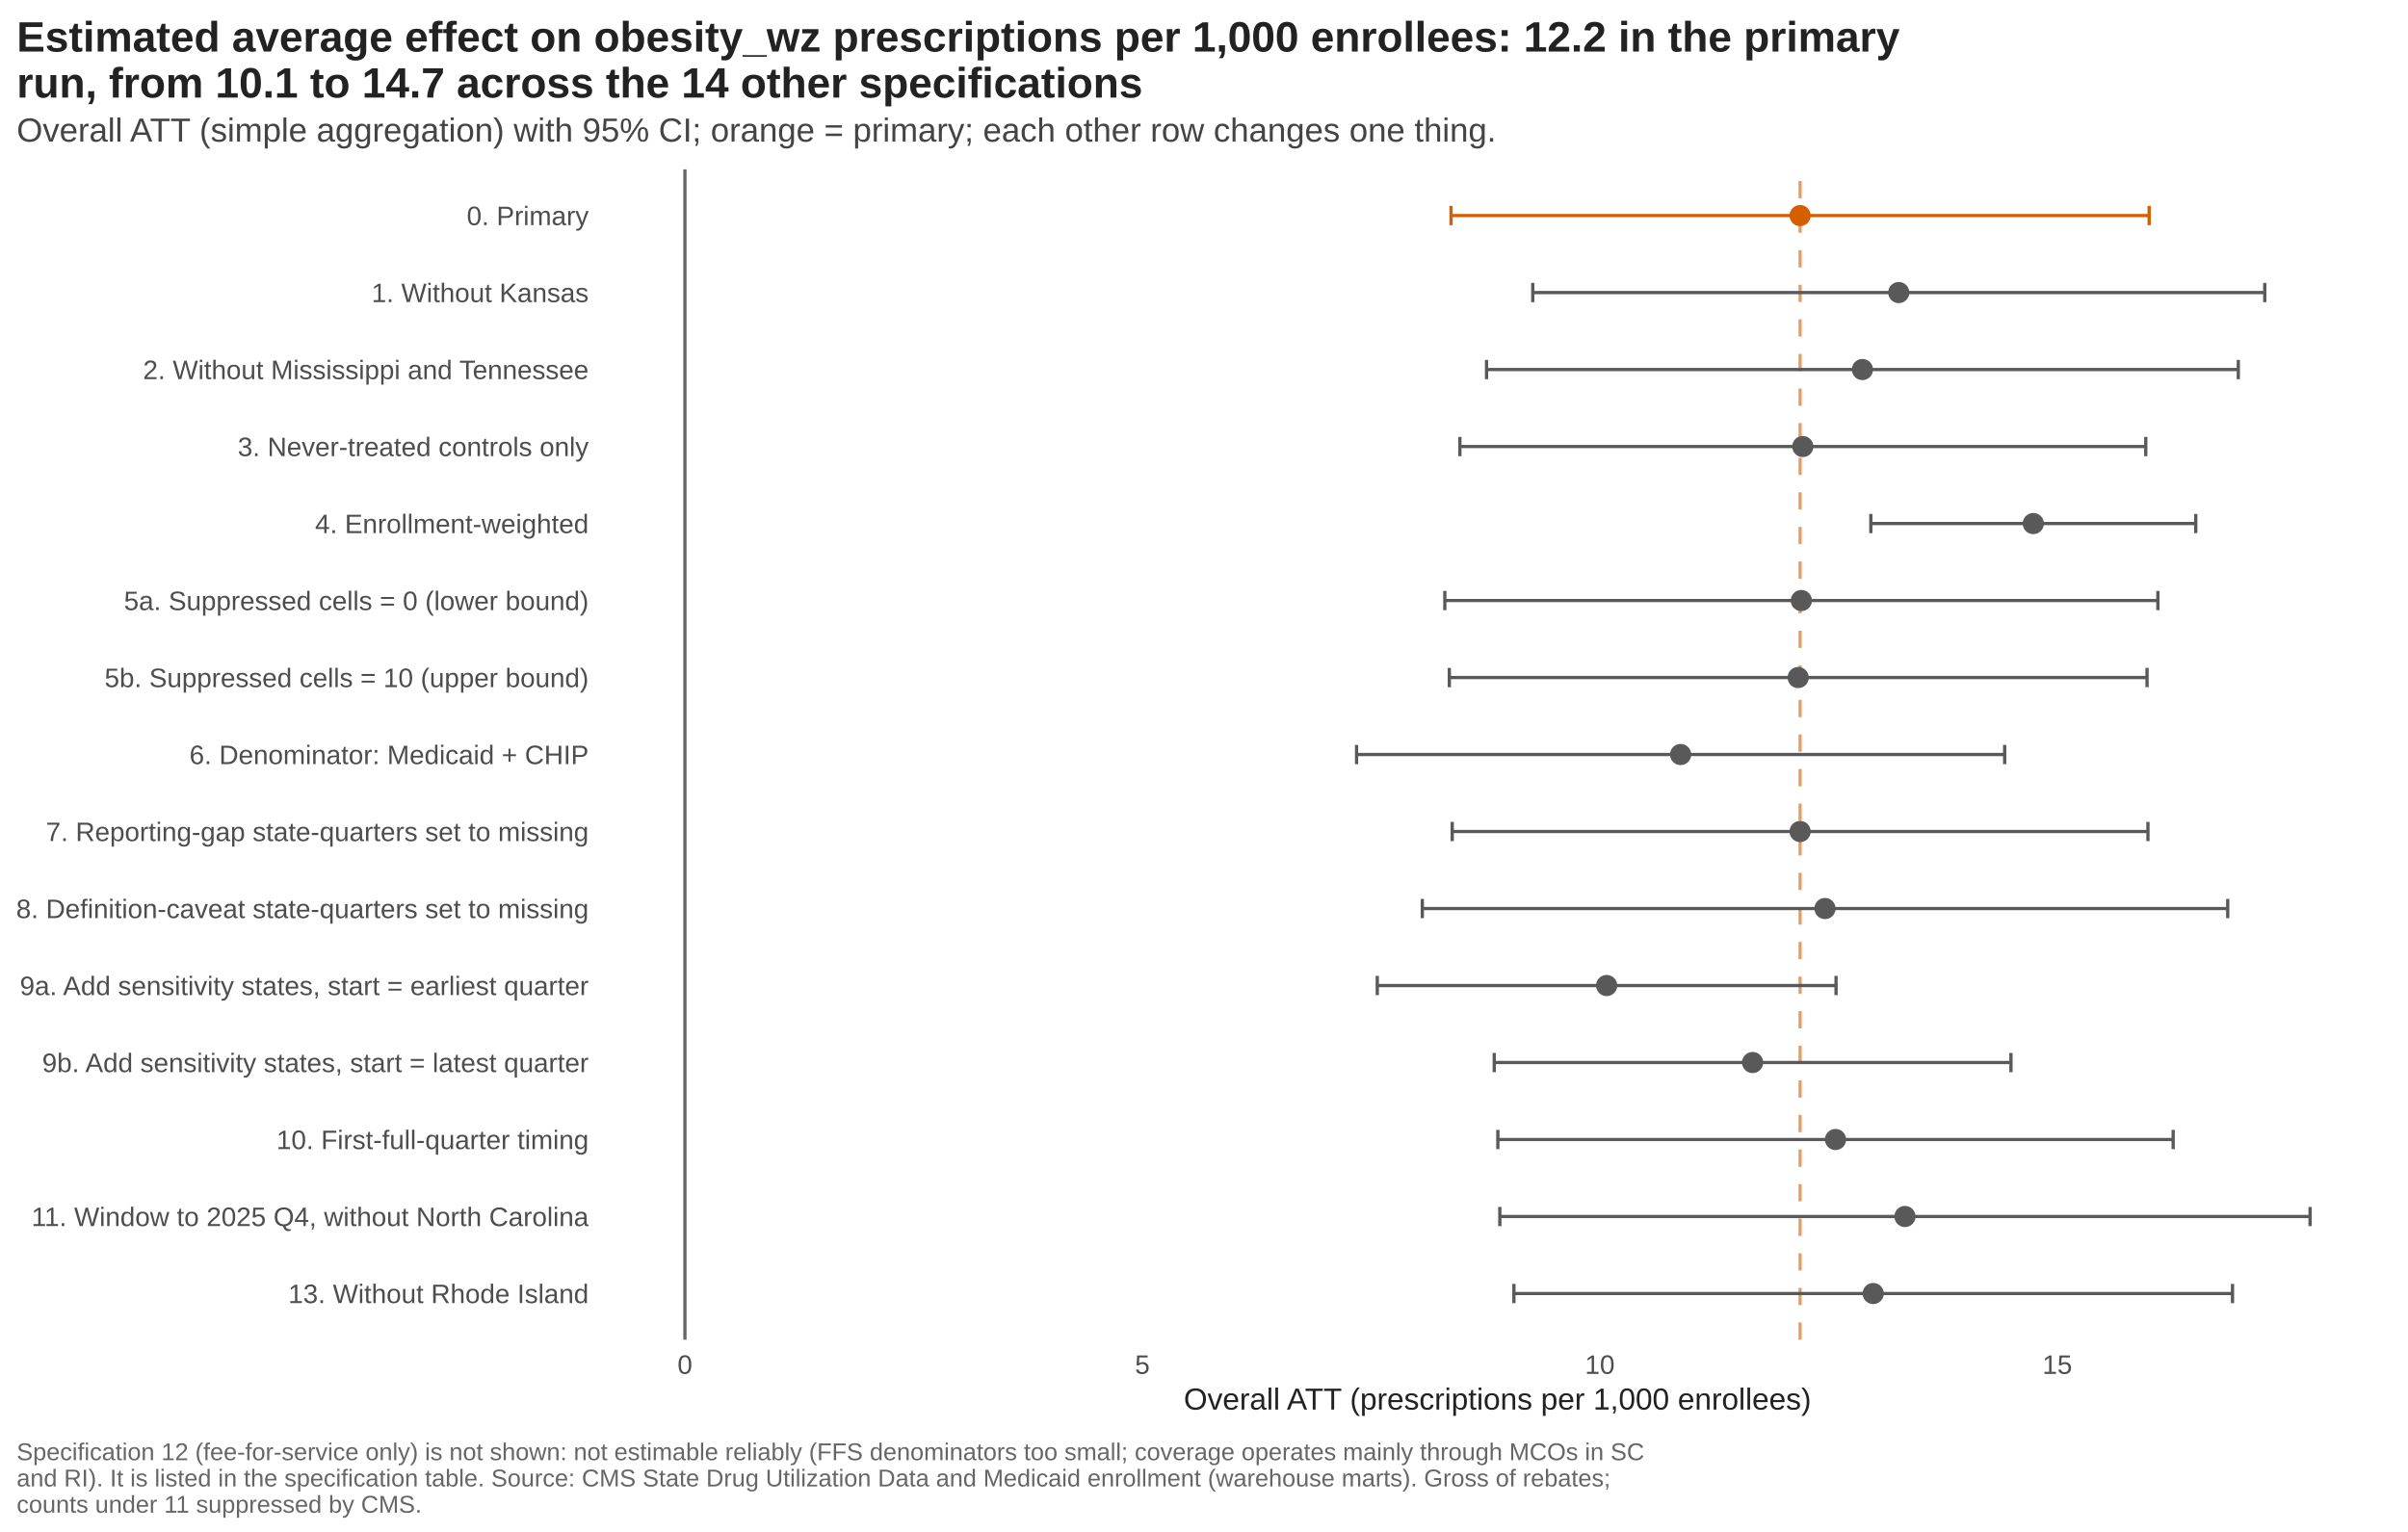
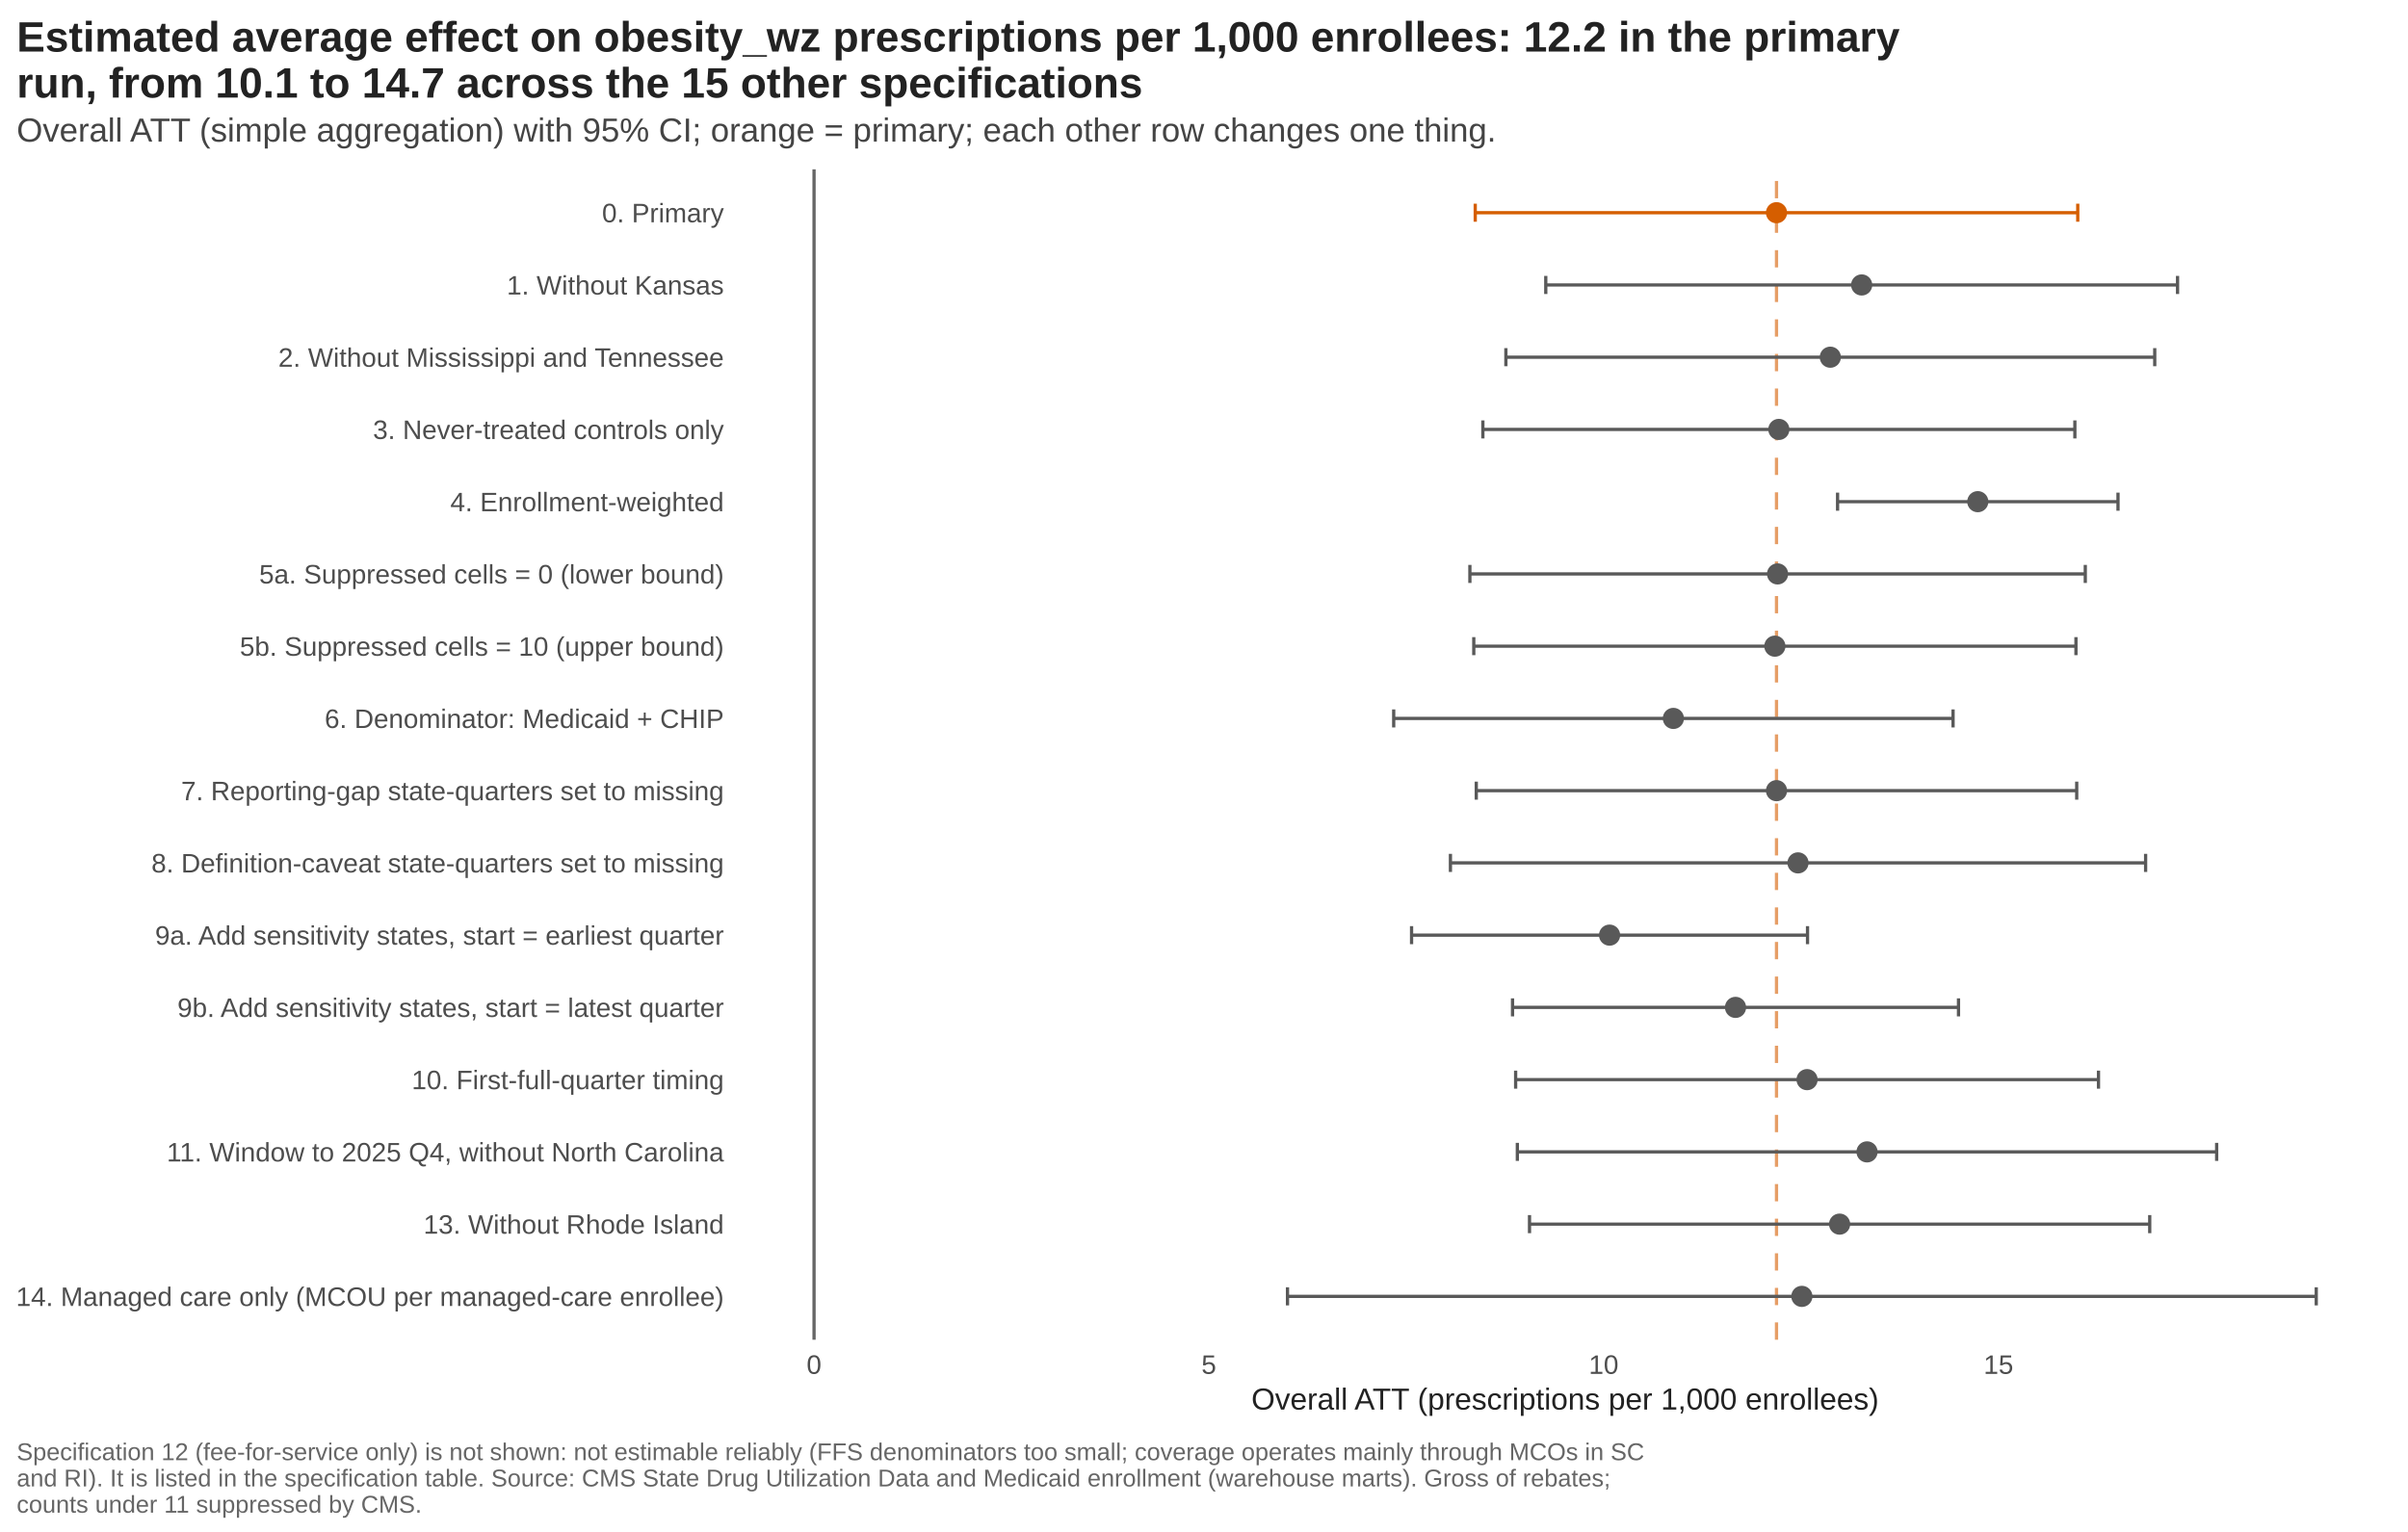
<svg xmlns="http://www.w3.org/2000/svg" width="792.00pt" height="504.00pt" viewBox="0 0 792.00 504.00">
  <g class="svglite">
    <defs>
      <style type="text/css">
    .svglite line, .svglite polyline, .svglite polygon, .svglite path, .svglite rect, .svglite circle {
      fill: none;
      stroke: #000000;
      stroke-linecap: round;
      stroke-linejoin: round;
      stroke-miterlimit: 10.00;
    }
    .svglite text {
      white-space: pre;
    }
    .svglite g.glyphgroup path {
      fill: inherit;
      stroke: none;
    }
  </style>
    </defs>
    <rect width="100%" height="100%" style="stroke: none; fill: #FFFFFF;" />
    <defs>
      <clipPath id="cpMC4wMHw3OTIuMDB8MC4wMHw1MDQuMDA=">
        <rect x="0.00" y="0.00" width="792.00" height="504.00" />
      </clipPath>
    </defs>
    <g clip-path="url(#cpMC4wMHw3OTIuMDB8MC4wMHw1MDQuMDA=)">
-       <rect x="0.00" y="0.00" width="792.00" height="504.00" style="stroke-width: 1.07; stroke: none; fill: #FFFFFF;" />
+       <rect x="0" y="0.00" width="792.00" height="504.00" style="stroke-width: 1.07; stroke: none; fill: #FFFFFF;" />
    </g>
    <defs>
-       <clipPath id="cpMTk4LjU1fDc4Ni41Mnw1NS43Mnw0NDAuNzc=">
-         <rect x="198.55" y="55.72" width="587.97" height="385.05" />
+       <clipPath id="cpMjQzLjA0fDc4Ni41Mnw1NS43Mnw0NDAuNzc=">
+         <rect x="243.04" y="55.72" width="543.48" height="385.05" />
      </clipPath>
    </defs>
-     <g clip-path="url(#cpMTk4LjU1fDc4Ni41Mnw1NS43Mnw0NDAuNzc=)">
-       <line x1="225.28" y1="440.77" x2="225.28" y2="55.72" style="stroke-width: 1.07; stroke: #666666; stroke-linecap: butt;" />
-       <line x1="592.06" y1="440.77" x2="592.06" y2="55.72" style="stroke-width: 1.07; stroke: #D55E00; stroke-opacity: 0.60; stroke-dasharray: 5.69,5.69; stroke-linecap: butt;" />
-       <polyline points="706.86,74.08 706.86,67.75 " style="stroke-width: 1.07; stroke: #D55E00; stroke-linecap: butt;" />
-       <polyline points="706.86,70.92 477.25,70.92 " style="stroke-width: 1.07; stroke: #D55E00; stroke-linecap: butt;" />
-       <polyline points="477.25,74.08 477.25,67.75 " style="stroke-width: 1.07; stroke: #D55E00; stroke-linecap: butt;" />
-       <polyline points="744.89,99.42 744.89,93.08 " style="stroke-width: 1.07; stroke: #595959; stroke-linecap: butt;" />
-       <polyline points="744.89,96.25 504.13,96.25 " style="stroke-width: 1.07; stroke: #595959; stroke-linecap: butt;" />
-       <polyline points="504.13,99.42 504.13,93.08 " style="stroke-width: 1.07; stroke: #595959; stroke-linecap: butt;" />
-       <polyline points="736.19,124.75 736.19,118.41 " style="stroke-width: 1.07; stroke: #595959; stroke-linecap: butt;" />
-       <polyline points="736.19,121.58 488.93,121.58 " style="stroke-width: 1.07; stroke: #595959; stroke-linecap: butt;" />
-       <polyline points="488.93,124.75 488.93,118.41 " style="stroke-width: 1.07; stroke: #595959; stroke-linecap: butt;" />
-       <polyline points="705.75,150.08 705.75,143.75 " style="stroke-width: 1.07; stroke: #595959; stroke-linecap: butt;" />
-       <polyline points="705.75,146.91 480.16,146.91 " style="stroke-width: 1.07; stroke: #595959; stroke-linecap: butt;" />
-       <polyline points="480.16,150.08 480.16,143.75 " style="stroke-width: 1.07; stroke: #595959; stroke-linecap: butt;" />
-       <polyline points="722.20,175.41 722.20,169.08 " style="stroke-width: 1.07; stroke: #595959; stroke-linecap: butt;" />
-       <polyline points="722.20,172.25 615.32,172.25 " style="stroke-width: 1.07; stroke: #595959; stroke-linecap: butt;" />
-       <polyline points="615.32,175.41 615.32,169.08 " style="stroke-width: 1.07; stroke: #595959; stroke-linecap: butt;" />
-       <polyline points="709.73,200.74 709.73,194.41 " style="stroke-width: 1.07; stroke: #595959; stroke-linecap: butt;" />
-       <polyline points="709.73,197.58 475.21,197.58 " style="stroke-width: 1.07; stroke: #595959; stroke-linecap: butt;" />
-       <polyline points="475.21,200.74 475.21,194.41 " style="stroke-width: 1.07; stroke: #595959; stroke-linecap: butt;" />
-       <polyline points="706.17,226.08 706.17,219.74 " style="stroke-width: 1.07; stroke: #595959; stroke-linecap: butt;" />
-       <polyline points="706.17,222.91 476.69,222.91 " style="stroke-width: 1.07; stroke: #595959; stroke-linecap: butt;" />
-       <polyline points="476.69,226.08 476.69,219.74 " style="stroke-width: 1.07; stroke: #595959; stroke-linecap: butt;" />
-       <polyline points="659.34,251.41 659.34,245.08 " style="stroke-width: 1.07; stroke: #595959; stroke-linecap: butt;" />
-       <polyline points="659.34,248.24 446.18,248.24 " style="stroke-width: 1.07; stroke: #595959; stroke-linecap: butt;" />
-       <polyline points="446.18,251.41 446.18,245.08 " style="stroke-width: 1.07; stroke: #595959; stroke-linecap: butt;" />
-       <polyline points="706.47,276.74 706.47,270.41 " style="stroke-width: 1.07; stroke: #595959; stroke-linecap: butt;" />
-       <polyline points="706.47,273.57 477.64,273.57 " style="stroke-width: 1.07; stroke: #595959; stroke-linecap: butt;" />
-       <polyline points="477.64,276.74 477.64,270.41 " style="stroke-width: 1.07; stroke: #595959; stroke-linecap: butt;" />
-       <polyline points="732.71,302.07 732.71,295.74 " style="stroke-width: 1.07; stroke: #595959; stroke-linecap: butt;" />
-       <polyline points="732.71,298.91 467.80,298.91 " style="stroke-width: 1.07; stroke: #595959; stroke-linecap: butt;" />
-       <polyline points="467.80,302.07 467.80,295.74 " style="stroke-width: 1.07; stroke: #595959; stroke-linecap: butt;" />
-       <polyline points="603.88,327.40 603.88,321.07 " style="stroke-width: 1.07; stroke: #595959; stroke-linecap: butt;" />
-       <polyline points="603.88,324.24 452.99,324.24 " style="stroke-width: 1.07; stroke: #595959; stroke-linecap: butt;" />
-       <polyline points="452.99,327.40 452.99,321.07 " style="stroke-width: 1.07; stroke: #595959; stroke-linecap: butt;" />
-       <polyline points="661.41,352.74 661.41,346.40 " style="stroke-width: 1.07; stroke: #595959; stroke-linecap: butt;" />
-       <polyline points="661.41,349.57 491.46,349.57 " style="stroke-width: 1.07; stroke: #595959; stroke-linecap: butt;" />
-       <polyline points="491.46,352.74 491.46,346.40 " style="stroke-width: 1.07; stroke: #595959; stroke-linecap: butt;" />
-       <polyline points="714.76,378.07 714.76,371.74 " style="stroke-width: 1.07; stroke: #595959; stroke-linecap: butt;" />
-       <polyline points="714.76,374.90 492.65,374.90 " style="stroke-width: 1.07; stroke: #595959; stroke-linecap: butt;" />
-       <polyline points="492.65,378.07 492.65,371.74 " style="stroke-width: 1.07; stroke: #595959; stroke-linecap: butt;" />
-       <polyline points="759.79,403.40 759.79,397.07 " style="stroke-width: 1.07; stroke: #595959; stroke-linecap: butt;" />
-       <polyline points="759.79,400.23 493.30,400.23 " style="stroke-width: 1.07; stroke: #595959; stroke-linecap: butt;" />
-       <polyline points="493.30,403.40 493.30,397.07 " style="stroke-width: 1.07; stroke: #595959; stroke-linecap: butt;" />
-       <polyline points="734.28,428.73 734.28,422.40 " style="stroke-width: 1.07; stroke: #595959; stroke-linecap: butt;" />
-       <polyline points="734.28,425.57 497.93,425.57 " style="stroke-width: 1.07; stroke: #595959; stroke-linecap: butt;" />
-       <polyline points="497.93,428.73 497.93,422.40 " style="stroke-width: 1.07; stroke: #595959; stroke-linecap: butt;" />
-       <circle cx="592.06" cy="70.92" r="3.13" style="stroke-width: 0.71; stroke: #D55E00; fill: #D55E00;" />
-       <circle cx="624.51" cy="96.25" r="3.13" style="stroke-width: 0.71; stroke: #595959; fill: #595959;" />
-       <circle cx="612.56" cy="121.58" r="3.13" style="stroke-width: 0.71; stroke: #595959; fill: #595959;" />
-       <circle cx="592.95" cy="146.91" r="3.13" style="stroke-width: 0.71; stroke: #595959; fill: #595959;" />
-       <circle cx="668.76" cy="172.25" r="3.13" style="stroke-width: 0.71; stroke: #595959; fill: #595959;" />
-       <circle cx="592.47" cy="197.58" r="3.13" style="stroke-width: 0.71; stroke: #595959; fill: #595959;" />
-       <circle cx="591.43" cy="222.91" r="3.13" style="stroke-width: 0.71; stroke: #595959; fill: #595959;" />
-       <circle cx="552.76" cy="248.24" r="3.13" style="stroke-width: 0.71; stroke: #595959; fill: #595959;" />
-       <circle cx="592.06" cy="273.57" r="3.13" style="stroke-width: 0.71; stroke: #595959; fill: #595959;" />
-       <circle cx="600.25" cy="298.91" r="3.13" style="stroke-width: 0.71; stroke: #595959; fill: #595959;" />
-       <circle cx="528.43" cy="324.24" r="3.13" style="stroke-width: 0.71; stroke: #595959; fill: #595959;" />
-       <circle cx="576.44" cy="349.57" r="3.13" style="stroke-width: 0.71; stroke: #595959; fill: #595959;" />
-       <circle cx="603.71" cy="374.90" r="3.13" style="stroke-width: 0.71; stroke: #595959; fill: #595959;" />
-       <circle cx="626.55" cy="400.23" r="3.13" style="stroke-width: 0.71; stroke: #595959; fill: #595959;" />
-       <circle cx="616.11" cy="425.57" r="3.13" style="stroke-width: 0.71; stroke: #595959; fill: #595959;" />
+     <g clip-path="url(#cpMjQzLjA0fDc4Ni41Mnw1NS43Mnw0NDAuNzc=)">
+       <line x1="267.74" y1="440.77" x2="267.74" y2="55.72" style="stroke-width: 1.07; stroke: #666666; stroke-linecap: butt;" />
+       <line x1="584.30" y1="440.77" x2="584.30" y2="55.72" style="stroke-width: 1.07; stroke: #D55E00; stroke-opacity: 0.60; stroke-dasharray: 5.69,5.69; stroke-linecap: butt;" />
+       <polyline points="683.38,72.95 683.38,67.01 " style="stroke-width: 1.07; stroke: #D55E00; stroke-linecap: butt;" />
+       <polyline points="683.38,69.98 485.21,69.98 " style="stroke-width: 1.07; stroke: #D55E00; stroke-linecap: butt;" />
+       <polyline points="485.21,72.95 485.21,67.01 " style="stroke-width: 1.07; stroke: #D55E00; stroke-linecap: butt;" />
+       <polyline points="716.20,96.72 716.20,90.78 " style="stroke-width: 1.07; stroke: #595959; stroke-linecap: butt;" />
+       <polyline points="716.20,93.75 508.41,93.75 " style="stroke-width: 1.07; stroke: #595959; stroke-linecap: butt;" />
+       <polyline points="508.41,96.72 508.41,90.78 " style="stroke-width: 1.07; stroke: #595959; stroke-linecap: butt;" />
+       <polyline points="708.70,120.49 708.70,114.54 " style="stroke-width: 1.07; stroke: #595959; stroke-linecap: butt;" />
+       <polyline points="708.70,117.52 495.29,117.52 " style="stroke-width: 1.07; stroke: #595959; stroke-linecap: butt;" />
+       <polyline points="495.29,120.49 495.29,114.54 " style="stroke-width: 1.07; stroke: #595959; stroke-linecap: butt;" />
+       <polyline points="682.43,144.25 682.43,138.31 " style="stroke-width: 1.07; stroke: #595959; stroke-linecap: butt;" />
+       <polyline points="682.43,141.28 487.72,141.28 " style="stroke-width: 1.07; stroke: #595959; stroke-linecap: butt;" />
+       <polyline points="487.72,144.25 487.72,138.31 " style="stroke-width: 1.07; stroke: #595959; stroke-linecap: butt;" />
+       <polyline points="696.62,168.02 696.62,162.08 " style="stroke-width: 1.07; stroke: #595959; stroke-linecap: butt;" />
+       <polyline points="696.62,165.05 604.38,165.05 " style="stroke-width: 1.07; stroke: #595959; stroke-linecap: butt;" />
+       <polyline points="604.38,168.02 604.38,162.08 " style="stroke-width: 1.07; stroke: #595959; stroke-linecap: butt;" />
+       <polyline points="685.86,191.79 685.86,185.85 " style="stroke-width: 1.07; stroke: #595959; stroke-linecap: butt;" />
+       <polyline points="685.86,188.82 483.45,188.82 " style="stroke-width: 1.07; stroke: #595959; stroke-linecap: butt;" />
+       <polyline points="483.45,191.79 483.45,185.85 " style="stroke-width: 1.07; stroke: #595959; stroke-linecap: butt;" />
+       <polyline points="682.79,215.56 682.79,209.62 " style="stroke-width: 1.07; stroke: #595959; stroke-linecap: butt;" />
+       <polyline points="682.79,212.59 484.73,212.59 " style="stroke-width: 1.07; stroke: #595959; stroke-linecap: butt;" />
+       <polyline points="484.73,215.56 484.73,209.62 " style="stroke-width: 1.07; stroke: #595959; stroke-linecap: butt;" />
+       <polyline points="642.37,239.33 642.37,233.39 " style="stroke-width: 1.07; stroke: #595959; stroke-linecap: butt;" />
+       <polyline points="642.37,236.36 458.39,236.36 " style="stroke-width: 1.07; stroke: #595959; stroke-linecap: butt;" />
+       <polyline points="458.39,239.33 458.39,233.39 " style="stroke-width: 1.07; stroke: #595959; stroke-linecap: butt;" />
+       <polyline points="683.04,263.10 683.04,257.15 " style="stroke-width: 1.07; stroke: #595959; stroke-linecap: butt;" />
+       <polyline points="683.04,260.13 485.55,260.13 " style="stroke-width: 1.07; stroke: #595959; stroke-linecap: butt;" />
+       <polyline points="485.55,263.10 485.55,257.15 " style="stroke-width: 1.07; stroke: #595959; stroke-linecap: butt;" />
+       <polyline points="705.70,286.87 705.70,280.92 " style="stroke-width: 1.07; stroke: #595959; stroke-linecap: butt;" />
+       <polyline points="705.70,283.89 477.05,283.89 " style="stroke-width: 1.07; stroke: #595959; stroke-linecap: butt;" />
+       <polyline points="477.05,286.87 477.05,280.92 " style="stroke-width: 1.07; stroke: #595959; stroke-linecap: butt;" />
+       <polyline points="594.50,310.63 594.50,304.69 " style="stroke-width: 1.07; stroke: #595959; stroke-linecap: butt;" />
+       <polyline points="594.50,307.66 464.27,307.66 " style="stroke-width: 1.07; stroke: #595959; stroke-linecap: butt;" />
+       <polyline points="464.27,310.63 464.27,304.69 " style="stroke-width: 1.07; stroke: #595959; stroke-linecap: butt;" />
+       <polyline points="644.16,334.40 644.16,328.46 " style="stroke-width: 1.07; stroke: #595959; stroke-linecap: butt;" />
+       <polyline points="644.16,331.43 497.48,331.43 " style="stroke-width: 1.07; stroke: #595959; stroke-linecap: butt;" />
+       <polyline points="497.48,334.40 497.48,328.46 " style="stroke-width: 1.07; stroke: #595959; stroke-linecap: butt;" />
+       <polyline points="690.20,358.17 690.20,352.23 " style="stroke-width: 1.07; stroke: #595959; stroke-linecap: butt;" />
+       <polyline points="690.20,355.20 498.50,355.20 " style="stroke-width: 1.07; stroke: #595959; stroke-linecap: butt;" />
+       <polyline points="498.50,358.17 498.50,352.23 " style="stroke-width: 1.07; stroke: #595959; stroke-linecap: butt;" />
+       <polyline points="729.07,381.94 729.07,376.00 " style="stroke-width: 1.07; stroke: #595959; stroke-linecap: butt;" />
+       <polyline points="729.07,378.97 499.06,378.97 " style="stroke-width: 1.07; stroke: #595959; stroke-linecap: butt;" />
+       <polyline points="499.06,381.94 499.06,376.00 " style="stroke-width: 1.07; stroke: #595959; stroke-linecap: butt;" />
+       <polyline points="707.05,405.71 707.05,399.77 " style="stroke-width: 1.07; stroke: #595959; stroke-linecap: butt;" />
+       <polyline points="707.05,402.74 503.06,402.74 " style="stroke-width: 1.07; stroke: #595959; stroke-linecap: butt;" />
+       <polyline points="503.06,405.71 503.06,399.77 " style="stroke-width: 1.07; stroke: #595959; stroke-linecap: butt;" />
+       <polyline points="761.82,429.48 761.82,423.53 " style="stroke-width: 1.07; stroke: #595959; stroke-linecap: butt;" />
+       <polyline points="761.82,426.51 423.46,426.51 " style="stroke-width: 1.07; stroke: #595959; stroke-linecap: butt;" />
+       <polyline points="423.46,429.48 423.46,423.53 " style="stroke-width: 1.07; stroke: #595959; stroke-linecap: butt;" />
+       <circle cx="584.30" cy="69.98" r="3.13" style="stroke-width: 0.71; stroke: #D55E00; fill: #D55E00;" />
+       <circle cx="612.31" cy="93.75" r="3.13" style="stroke-width: 0.71; stroke: #595959; fill: #595959;" />
+       <circle cx="602.00" cy="117.52" r="3.13" style="stroke-width: 0.71; stroke: #595959; fill: #595959;" />
+       <circle cx="585.07" cy="141.28" r="3.13" style="stroke-width: 0.71; stroke: #595959; fill: #595959;" />
+       <circle cx="650.50" cy="165.05" r="3.13" style="stroke-width: 0.71; stroke: #595959; fill: #595959;" />
+       <circle cx="584.65" cy="188.82" r="3.13" style="stroke-width: 0.71; stroke: #595959; fill: #595959;" />
+       <circle cx="583.76" cy="212.59" r="3.13" style="stroke-width: 0.71; stroke: #595959; fill: #595959;" />
+       <circle cx="550.38" cy="236.36" r="3.13" style="stroke-width: 0.71; stroke: #595959; fill: #595959;" />
+       <circle cx="584.30" cy="260.13" r="3.13" style="stroke-width: 0.71; stroke: #595959; fill: #595959;" />
+       <circle cx="591.37" cy="283.89" r="3.13" style="stroke-width: 0.71; stroke: #595959; fill: #595959;" />
+       <circle cx="529.39" cy="307.66" r="3.13" style="stroke-width: 0.71; stroke: #595959; fill: #595959;" />
+       <circle cx="570.82" cy="331.43" r="3.13" style="stroke-width: 0.71; stroke: #595959; fill: #595959;" />
+       <circle cx="594.35" cy="355.20" r="3.13" style="stroke-width: 0.71; stroke: #595959; fill: #595959;" />
+       <circle cx="614.07" cy="378.97" r="3.13" style="stroke-width: 0.71; stroke: #595959; fill: #595959;" />
+       <circle cx="605.05" cy="402.74" r="3.13" style="stroke-width: 0.71; stroke: #595959; fill: #595959;" />
+       <circle cx="592.64" cy="426.51" r="3.13" style="stroke-width: 0.71; stroke: #595959; fill: #595959;" />
    </g>
    <g clip-path="url(#cpMC4wMHw3OTIuMDB8MC4wMHw1MDQuMDA=)">
-       <text x="193.62" y="428.72" text-anchor="end" style="font-size: 8.80px;fill: #4D4D4D; font-family: &quot;Arial&quot;;" textLength="98.72px" lengthAdjust="spacingAndGlyphs">13. Without Rhode Island</text>
-       <text x="193.62" y="403.38" text-anchor="end" style="font-size: 8.80px;fill: #4D4D4D; font-family: &quot;Arial&quot;;" textLength="183.08px" lengthAdjust="spacingAndGlyphs">11. Window to 2025 Q4, without North Carolina</text>
-       <text x="193.62" y="378.05" text-anchor="end" style="font-size: 8.80px;fill: #4D4D4D; font-family: &quot;Arial&quot;;" textLength="102.56px" lengthAdjust="spacingAndGlyphs">10. First-full-quarter timing</text>
-       <text x="193.62" y="352.72" text-anchor="end" style="font-size: 8.80px;fill: #4D4D4D; font-family: &quot;Arial&quot;;" textLength="179.59px" lengthAdjust="spacingAndGlyphs">9b. Add sensitivity states, start = latest quarter</text>
-       <text x="193.62" y="327.39" text-anchor="end" style="font-size: 8.80px;fill: #4D4D4D; font-family: &quot;Arial&quot;;" textLength="186.92px" lengthAdjust="spacingAndGlyphs">9a. Add sensitivity states, start = earliest quarter</text>
-       <text x="193.62" y="302.06" text-anchor="end" style="font-size: 8.80px;fill: #4D4D4D; font-family: &quot;Arial&quot;;" textLength="188.14px" lengthAdjust="spacingAndGlyphs">8. Definition-caveat state-quarters set to missing</text>
-       <text x="193.62" y="276.72" text-anchor="end" style="font-size: 8.80px;fill: #4D4D4D; font-family: &quot;Arial&quot;;" textLength="178.36px" lengthAdjust="spacingAndGlyphs">7. Reporting-gap state-quarters set to missing</text>
-       <text x="193.62" y="251.39" text-anchor="end" style="font-size: 8.80px;fill: #4D4D4D; font-family: &quot;Arial&quot;;" textLength="131.23px" lengthAdjust="spacingAndGlyphs">6. Denominator: Medicaid + CHIP</text>
-       <text x="193.62" y="226.06" text-anchor="end" style="font-size: 8.80px;fill: #4D4D4D; font-family: &quot;Arial&quot;;" textLength="159.11px" lengthAdjust="spacingAndGlyphs">5b. Suppressed cells = 10 (upper bound)</text>
-       <text x="193.62" y="200.73" text-anchor="end" style="font-size: 8.80px;fill: #4D4D4D; font-family: &quot;Arial&quot;;" textLength="152.75px" lengthAdjust="spacingAndGlyphs">5a. Suppressed cells = 0 (lower bound)</text>
-       <text x="193.62" y="175.40" text-anchor="end" style="font-size: 8.80px;fill: #4D4D4D; font-family: &quot;Arial&quot;;" textLength="89.92px" lengthAdjust="spacingAndGlyphs">4. Enrollment-weighted</text>
-       <text x="193.62" y="150.06" text-anchor="end" style="font-size: 8.80px;fill: #4D4D4D; font-family: &quot;Arial&quot;;" textLength="115.33px" lengthAdjust="spacingAndGlyphs">3. Never-treated controls only</text>
-       <text x="193.62" y="124.73" text-anchor="end" style="font-size: 8.80px;fill: #4D4D4D; font-family: &quot;Arial&quot;;" textLength="146.50px" lengthAdjust="spacingAndGlyphs">2. Without Mississippi and Tennessee</text>
-       <text x="193.62" y="99.40" text-anchor="end" style="font-size: 8.80px;fill: #4D4D4D; font-family: &quot;Arial&quot;;" textLength="71.36px" lengthAdjust="spacingAndGlyphs">1. Without Kansas</text>
-       <text x="193.62" y="74.07" text-anchor="end" style="font-size: 8.80px;fill: #4D4D4D; font-family: &quot;Arial&quot;;" textLength="40.06px" lengthAdjust="spacingAndGlyphs">0. Primary</text>
-       <text x="225.28" y="452.00" text-anchor="middle" style="font-size: 8.80px;fill: #4D4D4D; font-family: &quot;Arial&quot;;" textLength="4.89px" lengthAdjust="spacingAndGlyphs">0</text>
-       <text x="375.73" y="452.00" text-anchor="middle" style="font-size: 8.80px;fill: #4D4D4D; font-family: &quot;Arial&quot;;" textLength="4.89px" lengthAdjust="spacingAndGlyphs">5</text>
-       <text x="526.19" y="452.00" text-anchor="middle" style="font-size: 8.80px;fill: #4D4D4D; font-family: &quot;Arial&quot;;" textLength="9.78px" lengthAdjust="spacingAndGlyphs">10</text>
-       <text x="676.65" y="452.00" text-anchor="middle" style="font-size: 8.80px;fill: #4D4D4D; font-family: &quot;Arial&quot;;" textLength="9.78px" lengthAdjust="spacingAndGlyphs">15</text>
-       <text x="492.54" y="463.75" text-anchor="middle" style="font-size: 10.00px;fill: #222222; font-family: &quot;Arial&quot;;" textLength="206.41px" lengthAdjust="spacingAndGlyphs">Overall ATT (prescriptions per 1,000 enrollees)</text>
+       <text x="238.10" y="429.66" text-anchor="end" style="font-size: 8.80px;fill: #4D4D4D; font-family: &quot;Arial&quot;;" textLength="232.62px" lengthAdjust="spacingAndGlyphs">14. Managed care only (MCOU per managed-care enrollee)</text>
+       <text x="238.10" y="405.89" text-anchor="end" style="font-size: 8.80px;fill: #4D4D4D; font-family: &quot;Arial&quot;;" textLength="98.72px" lengthAdjust="spacingAndGlyphs">13. Without Rhode Island</text>
+       <text x="238.10" y="382.12" text-anchor="end" style="font-size: 8.80px;fill: #4D4D4D; font-family: &quot;Arial&quot;;" textLength="183.08px" lengthAdjust="spacingAndGlyphs">11. Window to 2025 Q4, without North Carolina</text>
+       <text x="238.10" y="358.35" text-anchor="end" style="font-size: 8.80px;fill: #4D4D4D; font-family: &quot;Arial&quot;;" textLength="102.56px" lengthAdjust="spacingAndGlyphs">10. First-full-quarter timing</text>
+       <text x="238.10" y="334.58" text-anchor="end" style="font-size: 8.80px;fill: #4D4D4D; font-family: &quot;Arial&quot;;" textLength="179.59px" lengthAdjust="spacingAndGlyphs">9b. Add sensitivity states, start = latest quarter</text>
+       <text x="238.10" y="310.81" text-anchor="end" style="font-size: 8.80px;fill: #4D4D4D; font-family: &quot;Arial&quot;;" textLength="186.92px" lengthAdjust="spacingAndGlyphs">9a. Add sensitivity states, start = earliest quarter</text>
+       <text x="238.10" y="287.04" text-anchor="end" style="font-size: 8.80px;fill: #4D4D4D; font-family: &quot;Arial&quot;;" textLength="188.14px" lengthAdjust="spacingAndGlyphs">8. Definition-caveat state-quarters set to missing</text>
+       <text x="238.10" y="263.28" text-anchor="end" style="font-size: 8.80px;fill: #4D4D4D; font-family: &quot;Arial&quot;;" textLength="178.36px" lengthAdjust="spacingAndGlyphs">7. Reporting-gap state-quarters set to missing</text>
+       <text x="238.10" y="239.51" text-anchor="end" style="font-size: 8.80px;fill: #4D4D4D; font-family: &quot;Arial&quot;;" textLength="131.23px" lengthAdjust="spacingAndGlyphs">6. Denominator: Medicaid + CHIP</text>
+       <text x="238.10" y="215.74" text-anchor="end" style="font-size: 8.80px;fill: #4D4D4D; font-family: &quot;Arial&quot;;" textLength="159.11px" lengthAdjust="spacingAndGlyphs">5b. Suppressed cells = 10 (upper bound)</text>
+       <text x="238.10" y="191.97" text-anchor="end" style="font-size: 8.80px;fill: #4D4D4D; font-family: &quot;Arial&quot;;" textLength="152.75px" lengthAdjust="spacingAndGlyphs">5a. Suppressed cells = 0 (lower bound)</text>
+       <text x="238.10" y="168.20" text-anchor="end" style="font-size: 8.80px;fill: #4D4D4D; font-family: &quot;Arial&quot;;" textLength="89.92px" lengthAdjust="spacingAndGlyphs">4. Enrollment-weighted</text>
+       <text x="238.10" y="144.43" text-anchor="end" style="font-size: 8.80px;fill: #4D4D4D; font-family: &quot;Arial&quot;;" textLength="115.33px" lengthAdjust="spacingAndGlyphs">3. Never-treated controls only</text>
+       <text x="238.10" y="120.67" text-anchor="end" style="font-size: 8.80px;fill: #4D4D4D; font-family: &quot;Arial&quot;;" textLength="146.50px" lengthAdjust="spacingAndGlyphs">2. Without Mississippi and Tennessee</text>
+       <text x="238.10" y="96.90" text-anchor="end" style="font-size: 8.80px;fill: #4D4D4D; font-family: &quot;Arial&quot;;" textLength="71.36px" lengthAdjust="spacingAndGlyphs">1. Without Kansas</text>
+       <text x="238.10" y="73.13" text-anchor="end" style="font-size: 8.80px;fill: #4D4D4D; font-family: &quot;Arial&quot;;" textLength="40.06px" lengthAdjust="spacingAndGlyphs">0. Primary</text>
+       <text x="267.74" y="452.00" text-anchor="middle" style="font-size: 8.80px;fill: #4D4D4D; font-family: &quot;Arial&quot;;" textLength="4.89px" lengthAdjust="spacingAndGlyphs">0</text>
+       <text x="397.60" y="452.00" text-anchor="middle" style="font-size: 8.80px;fill: #4D4D4D; font-family: &quot;Arial&quot;;" textLength="4.89px" lengthAdjust="spacingAndGlyphs">5</text>
+       <text x="527.45" y="452.00" text-anchor="middle" style="font-size: 8.80px;fill: #4D4D4D; font-family: &quot;Arial&quot;;" textLength="9.78px" lengthAdjust="spacingAndGlyphs">10</text>
+       <text x="657.31" y="452.00" text-anchor="middle" style="font-size: 8.80px;fill: #4D4D4D; font-family: &quot;Arial&quot;;" textLength="9.78px" lengthAdjust="spacingAndGlyphs">15</text>
+       <text x="514.78" y="463.75" text-anchor="middle" style="font-size: 10.00px;fill: #222222; font-family: &quot;Arial&quot;;" textLength="206.41px" lengthAdjust="spacingAndGlyphs">Overall ATT (prescriptions per 1,000 enrollees)</text>
      <text x="5.48" y="46.59" style="font-size: 11.00px;fill: #444444; font-family: &quot;Arial&quot;;" textLength="486.89px" lengthAdjust="spacingAndGlyphs">Overall ATT (simple aggregation) with 95% CI; orange = primary; each other row changes one thing.</text>
      <text x="5.48" y="16.97" style="font-size: 14.00px; font-weight: bold;fill: #222222; font-family: &quot;Arial&quot;;" textLength="619.12px" lengthAdjust="spacingAndGlyphs">Estimated average effect on obesity_wz prescriptions per 1,000 enrollees: 12.2 in the primary</text>
-       <text x="5.48" y="32.09" style="font-size: 14.00px; font-weight: bold;fill: #222222; font-family: &quot;Arial&quot;;" textLength="370.20px" lengthAdjust="spacingAndGlyphs">run, from 10.1 to 14.7 across the 14 other specifications</text>
+       <text x="5.48" y="32.09" style="font-size: 14.00px; font-weight: bold;fill: #222222; font-family: &quot;Arial&quot;;" textLength="370.20px" lengthAdjust="spacingAndGlyphs">run, from 10.1 to 14.7 across the 15 other specifications</text>
      <text x="5.48" y="480.40" style="font-size: 8.00px;fill: #666666; font-family: &quot;Arial&quot;;" textLength="535.67px" lengthAdjust="spacingAndGlyphs">Specification 12 (fee-for-service only) is not shown: not estimable reliably (FFS denominators too small; coverage operates mainly through MCOs in SC</text>
      <text x="5.48" y="489.04" style="font-size: 8.00px;fill: #666666; font-family: &quot;Arial&quot;;" textLength="524.48px" lengthAdjust="spacingAndGlyphs">and RI). It is listed in the specification table. Source: CMS State Drug Utilization Data and Medicaid enrollment (warehouse marts). Gross of rebates;</text>
      <text x="5.48" y="497.68" style="font-size: 8.00px;fill: #666666; font-family: &quot;Arial&quot;;" textLength="133.33px" lengthAdjust="spacingAndGlyphs">counts under 11 suppressed by CMS.</text>
    </g>
  </g>
</svg>
